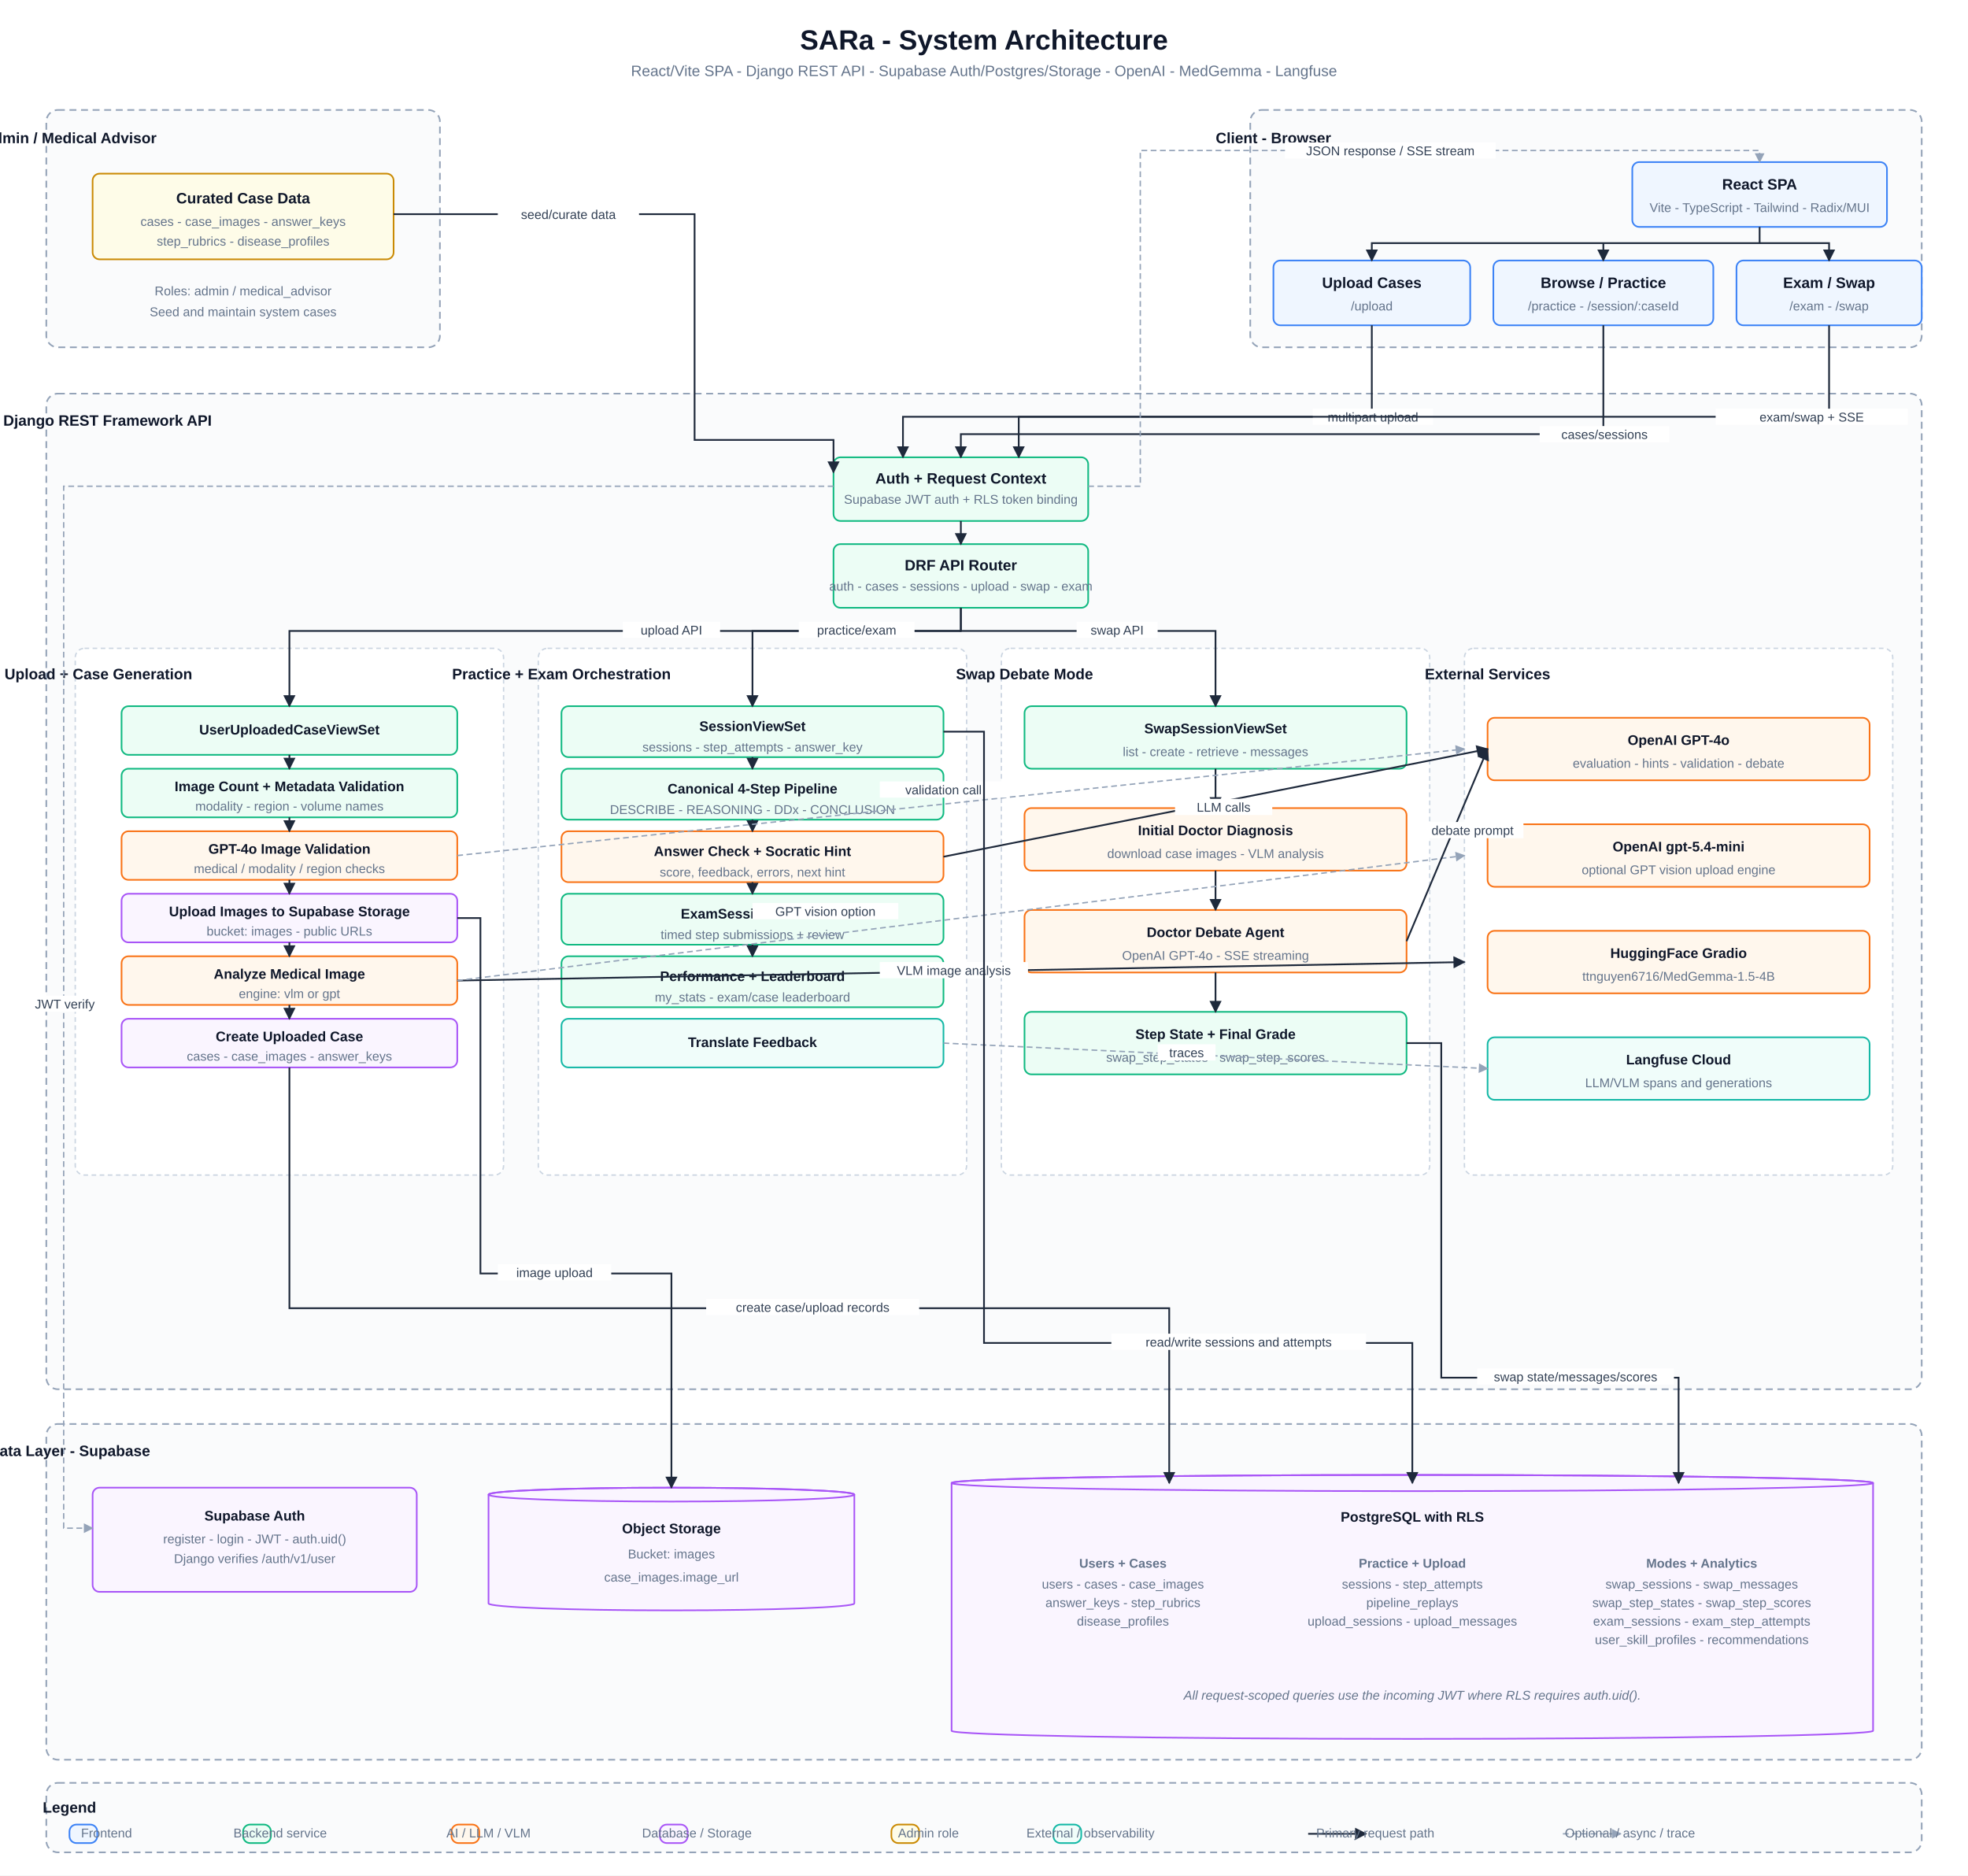
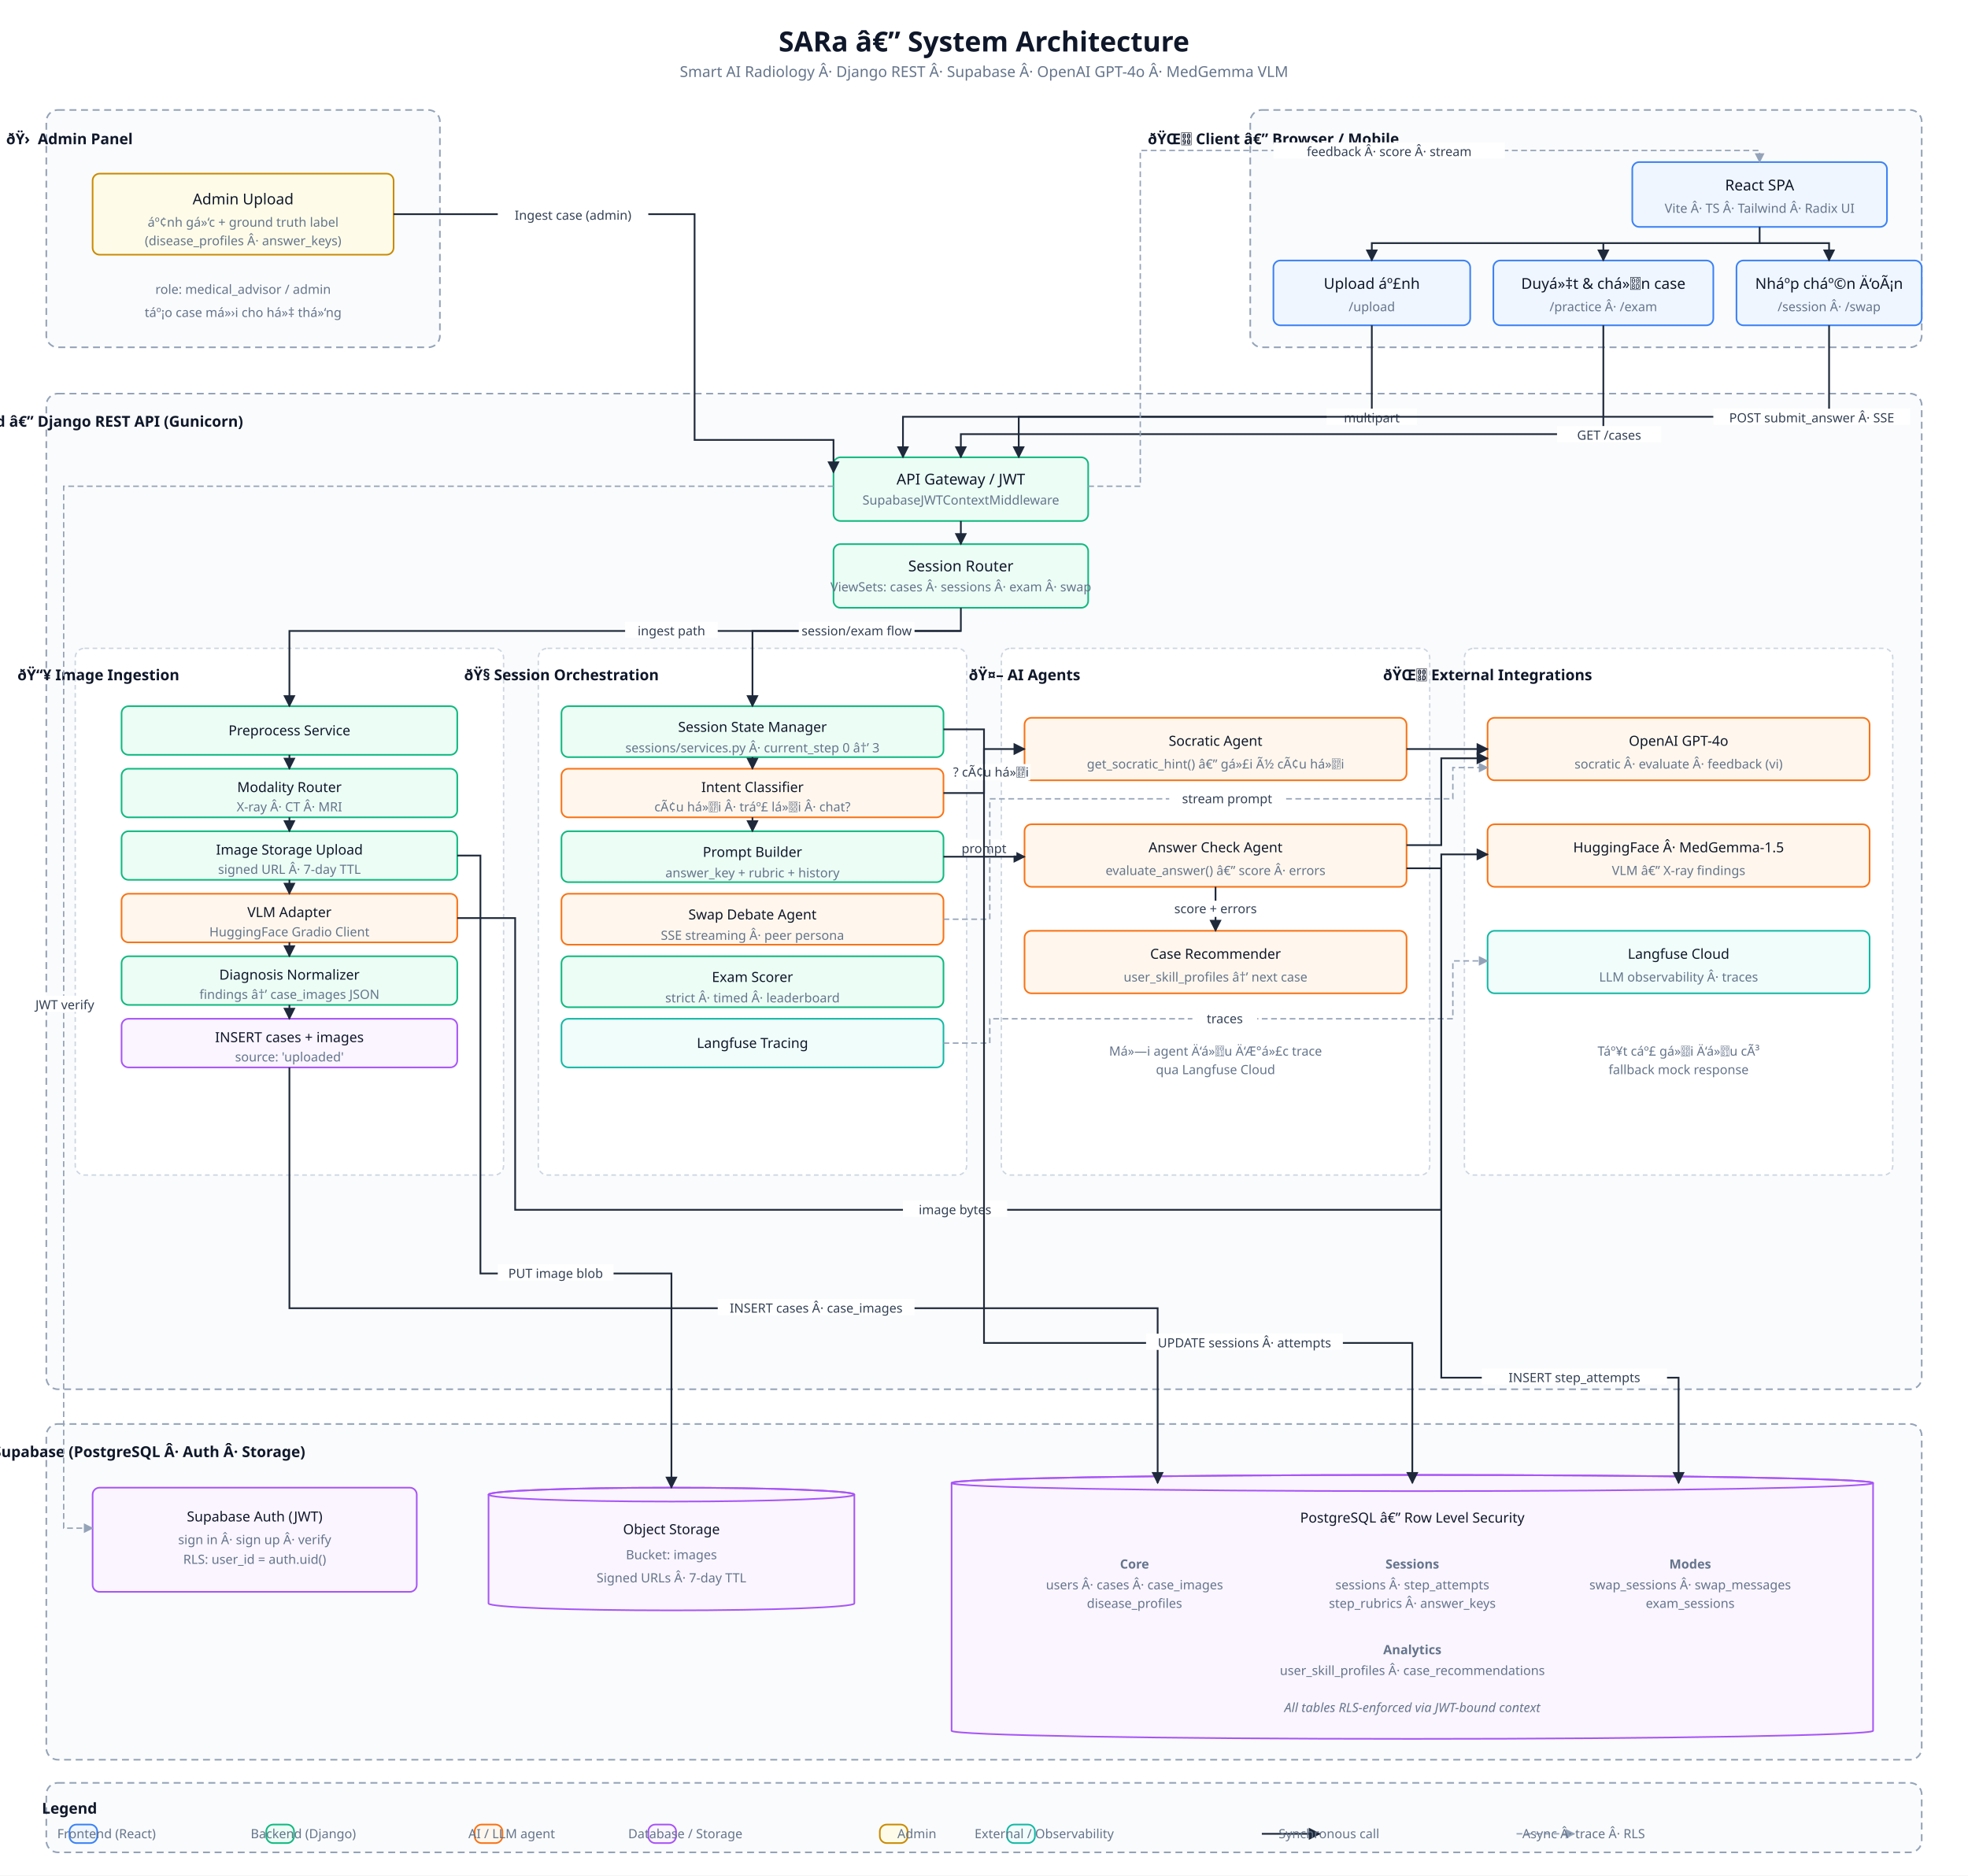
- <svg xmlns="http://www.w3.org/2000/svg" viewBox="0 0 1700 1620" font-family="Segoe UI, Arial, sans-serif" font-size="13">
+ <svg xmlns="http://www.w3.org/2000/svg" viewBox="0 0 1700 1620" font-family="'Segoe UI', system-ui, sans-serif" font-size="13">
  <defs>
    <marker id="arr" viewBox="0 0 10 10" refX="9" refY="5" markerWidth="7" markerHeight="7" orient="auto-start-reverse">
      <path d="M0,0 L10,5 L0,10 z" fill="#1e293b" />
    </marker>
    <marker id="arrDim" viewBox="0 0 10 10" refX="9" refY="5" markerWidth="7" markerHeight="7" orient="auto-start-reverse">
      <path d="M0,0 L10,5 L0,10 z" fill="#94a3b8" />
    </marker>
    <style>
      .bg { fill: #ffffff; }
      .group { fill: #fafbfc; stroke: #94a3b8; stroke-width: 1.4; stroke-dasharray: 6 4; rx: 10; }
      .subgroup { fill: #ffffff; stroke: #cbd5e1; stroke-width: 1.2; stroke-dasharray: 4 3; rx: 8; }
-       .group-title { fill: #0f172a; font-weight: 700; font-size: 13px; }
+       .group-title { fill: #0f172a; font-weight: 600; font-size: 13px; }
      .node-fe { fill: #eff6ff; stroke: #3b82f6; stroke-width: 1.4; rx: 6; }
      .node-be { fill: #ecfdf5; stroke: #10b981; stroke-width: 1.4; rx: 6; }
      .node-ai { fill: #fff7ed; stroke: #f97316; stroke-width: 1.4; rx: 6; }
      .node-db { fill: #faf5ff; stroke: #a855f7; stroke-width: 1.4; rx: 6; }
      .node-admin { fill: #fefce8; stroke: #ca8a04; stroke-width: 1.4; rx: 6; }
      .node-ext { fill: #f0fdfa; stroke: #14b8a6; stroke-width: 1.4; rx: 6; }
-       .label { fill: #0f172a; font-weight: 600; font-size: 13px; }
-       .label-sm { fill: #0f172a; font-weight: 600; font-size: 12px; }
+       .label { fill: #0f172a; font-weight: 500; font-size: 13px; }
+       .label-sm { fill: #0f172a; font-weight: 500; font-size: 12px; }
      .sub { fill: #64748b; font-size: 11px; }
      .edge { stroke: #1e293b; stroke-width: 1.5; fill: none; }
      .edge-dim { stroke: #94a3b8; stroke-width: 1.2; fill: none; stroke-dasharray: 5 3; }
      .edge-label { fill: #334155; font-size: 11px; }
      .edge-bg { fill: #ffffff; }
      text { dominant-baseline: middle; text-anchor: middle; }
    </style>
  </defs>
  <rect class="bg" x="0" y="0" width="1700" height="1620" />
-   <text x="850" y="36" font-size="24" font-weight="700" fill="#0f172a">SARa - System Architecture</text>
-   <text x="850" y="62" font-size="13" fill="#64748b">React/Vite SPA - Django REST API - Supabase Auth/Postgres/Storage - OpenAI - MedGemma - Langfuse</text>
+   <text x="850" y="36" font-size="24" font-weight="700" fill="#0f172a">SARa â€” System Architecture</text>
+   <text x="850" y="62" font-size="13" fill="#64748b">Smart AI Radiology Â· Django REST Â· Supabase Â· OpenAI GPT-4o Â· MedGemma VLM</text>
  <rect class="group" x="40" y="95" width="340" height="205" />
-   <text x="60" y="120" class="group-title" text-anchor="start">Admin / Medical Advisor</text>
-   <rect class="node-admin" x="80" y="150" width="260" height="74" />
-   <text x="210" y="172" class="label">Curated Case Data</text>
-   <text x="210" y="192" class="sub">cases - case_images - answer_keys</text>
-   <text x="210" y="209" class="sub">step_rubrics - disease_profiles</text>
-   <text x="210" y="252" class="sub">Roles: admin / medical_advisor</text>
-   <text x="210" y="270" class="sub">Seed and maintain system cases</text>
+   <text x="60" y="120" class="group-title" text-anchor="start">ðŸ›  Admin Panel</text>
+   <rect class="node-admin" x="80" y="150" width="260" height="70" />
+   <text x="210" y="172" class="label">Admin Upload</text>
+   <text x="210" y="192" class="sub">áº¢nh gá»‘c + ground truth label</text>
+   <text x="210" y="208" class="sub">(disease_profiles Â· answer_keys)</text>
+   <text x="210" y="250" class="sub">role: medical_advisor / admin</text>
+   <text x="210" y="270" class="sub">táº¡o case má»›i cho há»‡ thá»‘ng</text>
  <rect class="group" x="1080" y="95" width="580" height="205" />
-   <text x="1100" y="120" class="group-title" text-anchor="start">Client - Browser</text>
+   <text x="1100" y="120" class="group-title" text-anchor="start">ðŸŒ Client â€” Browser / Mobile</text>
  <rect class="node-fe" x="1410" y="140" width="220" height="56" />
  <text x="1520" y="160" class="label">React SPA</text>
-   <text x="1520" y="180" class="sub">Vite - TypeScript - Tailwind - Radix/MUI</text>
+   <text x="1520" y="180" class="sub">Vite Â· TS Â· Tailwind Â· Radix UI</text>
  <rect class="node-fe" x="1100" y="225" width="170" height="56" />
-   <text x="1185" y="245" class="label">Upload Cases</text>
+   <text x="1185" y="245" class="label">Upload áº£nh</text>
  <text x="1185" y="265" class="sub">/upload</text>
  <rect class="node-fe" x="1290" y="225" width="190" height="56" />
-   <text x="1385" y="245" class="label">Browse / Practice</text>
-   <text x="1385" y="265" class="sub">/practice - /session/:caseId</text>
+   <text x="1385" y="245" class="label">Duyá»‡t &amp; chá»n case</text>
+   <text x="1385" y="265" class="sub">/practice Â· /exam</text>
  <rect class="node-fe" x="1500" y="225" width="160" height="56" />
-   <text x="1580" y="245" class="label">Exam / Swap</text>
-   <text x="1580" y="265" class="sub">/exam - /swap</text>
+   <text x="1580" y="245" class="label">Nháº­p cháº©n Ä‘oÃ¡n</text>
+   <text x="1580" y="265" class="sub">/session Â· /swap</text>
  <path d="M 1520 196 L 1520 210 L 1185 210 L 1185 225" class="edge" marker-end="url(#arr)" />
  <path d="M 1385 210 L 1385 225" class="edge" marker-end="url(#arr)" />
  <path d="M 1520 210 L 1580 210 L 1580 225" class="edge" marker-end="url(#arr)" />
  <rect class="group" x="40" y="340" width="1620" height="860" />
-   <text x="60" y="364" class="group-title" text-anchor="start">Backend - Django REST Framework API</text>
+   <text x="60" y="364" class="group-title" text-anchor="start">ðŸ Backend â€” Django REST API (Gunicorn)</text>
  <rect class="node-be" x="720" y="395" width="220" height="55" />
-   <text x="830" y="414" class="label">Auth + Request Context</text>
-   <text x="830" y="432" class="sub">Supabase JWT auth + RLS token binding</text>
+   <text x="830" y="414" class="label">API Gateway / JWT</text>
+   <text x="830" y="432" class="sub">SupabaseJWTContextMiddleware</text>
  <rect class="node-be" x="720" y="470" width="220" height="55" />
-   <text x="830" y="489" class="label">DRF API Router</text>
-   <text x="830" y="507" class="sub">auth - cases - sessions - upload - swap - exam</text>
+   <text x="830" y="489" class="label">Session Router</text>
+   <text x="830" y="507" class="sub">ViewSets: cases Â· sessions Â· exam Â· swap</text>
  <path d="M 830 450 L 830 470" class="edge" marker-end="url(#arr)" />
  <rect class="subgroup" x="65" y="560" width="370" height="455" />
-   <text x="85" y="583" class="group-title" text-anchor="start">Upload + Case Generation</text>
+   <text x="85" y="583" class="group-title" text-anchor="start">ðŸ“¥ Image Ingestion</text>
  <rect class="node-be" x="105" y="610" width="290" height="42" />
-   <text x="250" y="631" class="label-sm">UserUploadedCaseViewSet</text>
+   <text x="250" y="631" class="label-sm">Preprocess Service</text>
  <rect class="node-be" x="105" y="664" width="290" height="42" />
-   <text x="250" y="680" class="label-sm">Image Count + Metadata Validation</text>
-   <text x="250" y="697" class="sub">modality - region - volume names</text>
-   <rect class="node-ai" x="105" y="718" width="290" height="42" />
-   <text x="250" y="734" class="label-sm">GPT-4o Image Validation</text>
-   <text x="250" y="751" class="sub">medical / modality / region checks</text>
-   <rect class="node-db" x="105" y="772" width="290" height="42" />
-   <text x="250" y="788" class="label-sm">Upload Images to Supabase Storage</text>
-   <text x="250" y="805" class="sub">bucket: images - public URLs</text>
-   <rect class="node-ai" x="105" y="826" width="290" height="42" />
-   <text x="250" y="842" class="label-sm">Analyze Medical Image</text>
-   <text x="250" y="859" class="sub">engine: vlm or gpt</text>
+   <text x="250" y="680" class="label-sm">Modality Router</text>
+   <text x="250" y="697" class="sub">X-ray Â· CT Â· MRI</text>
+   <rect class="node-be" x="105" y="718" width="290" height="42" />
+   <text x="250" y="734" class="label-sm">Image Storage Upload</text>
+   <text x="250" y="751" class="sub">signed URL Â· 7-day TTL</text>
+   <rect class="node-ai" x="105" y="772" width="290" height="42" />
+   <text x="250" y="788" class="label-sm">VLM Adapter</text>
+   <text x="250" y="805" class="sub">HuggingFace Gradio Client</text>
+   <rect class="node-be" x="105" y="826" width="290" height="42" />
+   <text x="250" y="842" class="label-sm">Diagnosis Normalizer</text>
+   <text x="250" y="859" class="sub">findings â†’ case_images JSON</text>
  <rect class="node-db" x="105" y="880" width="290" height="42" />
-   <text x="250" y="896" class="label-sm">Create Uploaded Case</text>
-   <text x="250" y="913" class="sub">cases - case_images - answer_keys</text>
+   <text x="250" y="896" class="label-sm">INSERT cases + images</text>
+   <text x="250" y="913" class="sub">source: 'uploaded'</text>
  <path d="M 250 652 L 250 664" class="edge" marker-end="url(#arr)" />
  <path d="M 250 706 L 250 718" class="edge" marker-end="url(#arr)" />
  <path d="M 250 760 L 250 772" class="edge" marker-end="url(#arr)" />
  <path d="M 250 814 L 250 826" class="edge" marker-end="url(#arr)" />
  <path d="M 250 868 L 250 880" class="edge" marker-end="url(#arr)" />
  <rect class="subgroup" x="465" y="560" width="370" height="455" />
-   <text x="485" y="583" class="group-title" text-anchor="start">Practice + Exam Orchestration</text>
+   <text x="485" y="583" class="group-title" text-anchor="start">ðŸ§­ Session Orchestration</text>
  <rect class="node-be" x="485" y="610" width="330" height="44" />
-   <text x="650" y="628" class="label-sm">SessionViewSet</text>
-   <text x="650" y="646" class="sub">sessions - step_attempts - answer_key</text>
-   <rect class="node-be" x="485" y="664" width="330" height="44" />
-   <text x="650" y="682" class="label-sm">Canonical 4-Step Pipeline</text>
-   <text x="650" y="700" class="sub">DESCRIBE - REASONING - DDx - CONCLUSION</text>
-   <rect class="node-ai" x="485" y="718" width="330" height="44" />
-   <text x="650" y="736" class="label-sm">Answer Check + Socratic Hint</text>
-   <text x="650" y="754" class="sub">score, feedback, errors, next hint</text>
-   <rect class="node-be" x="485" y="772" width="330" height="44" />
-   <text x="650" y="790" class="label-sm">ExamSessionViewSet</text>
-   <text x="650" y="808" class="sub">timed step submissions + review</text>
+   <text x="650" y="628" class="label-sm">Session State Manager</text>
+   <text x="650" y="646" class="sub">sessions/services.py Â· current_step 0 â†’ 3</text>
+   <rect class="node-ai" x="485" y="664" width="330" height="42" />
+   <text x="650" y="680" class="label-sm">Intent Classifier</text>
+   <text x="650" y="697" class="sub">cÃ¢u há»i Â· tráº£ lá»i Â· chat?</text>
+   <rect class="node-be" x="485" y="718" width="330" height="44" />
+   <text x="650" y="736" class="label-sm">Prompt Builder</text>
+   <text x="650" y="754" class="sub">answer_key + rubric + history</text>
+   <rect class="node-ai" x="485" y="772" width="330" height="44" />
+   <text x="650" y="790" class="label-sm">Swap Debate Agent</text>
+   <text x="650" y="808" class="sub">SSE streaming Â· peer persona</text>
  <rect class="node-be" x="485" y="826" width="330" height="44" />
-   <text x="650" y="844" class="label-sm">Performance + Leaderboard</text>
-   <text x="650" y="862" class="sub">my_stats - exam/case leaderboard</text>
+   <text x="650" y="844" class="label-sm">Exam Scorer</text>
+   <text x="650" y="862" class="sub">strict Â· timed Â· leaderboard</text>
  <rect class="node-ext" x="485" y="880" width="330" height="42" />
-   <text x="650" y="901" class="label-sm">Translate Feedback</text>
+   <text x="650" y="901" class="label-sm">Langfuse Tracing</text>
  <path d="M 650 654 L 650 664" class="edge" marker-end="url(#arr)" />
-   <path d="M 650 708 L 650 718" class="edge" marker-end="url(#arr)" />
-   <path d="M 650 762 L 650 772" class="edge" marker-end="url(#arr)" />
-   <path d="M 650 816 L 650 826" class="edge" marker-end="url(#arr)" />
+   <path d="M 650 706 L 650 718" class="edge" marker-end="url(#arr)" />
  <rect class="subgroup" x="865" y="560" width="370" height="455" />
-   <text x="885" y="583" class="group-title" text-anchor="start">Swap Debate Mode</text>
-   <rect class="node-be" x="885" y="610" width="330" height="54" />
-   <text x="1050" y="630" class="label-sm">SwapSessionViewSet</text>
-   <text x="1050" y="650" class="sub">list - create - retrieve - messages</text>
-   <rect class="node-ai" x="885" y="698" width="330" height="54" />
-   <text x="1050" y="718" class="label-sm">Initial Doctor Diagnosis</text>
-   <text x="1050" y="738" class="sub">download case images - VLM analysis</text>
-   <rect class="node-ai" x="885" y="786" width="330" height="54" />
-   <text x="1050" y="806" class="label-sm">Doctor Debate Agent</text>
-   <text x="1050" y="826" class="sub">OpenAI GPT-4o - SSE streaming</text>
-   <rect class="node-be" x="885" y="874" width="330" height="54" />
-   <text x="1050" y="894" class="label-sm">Step State + Final Grade</text>
-   <text x="1050" y="914" class="sub">swap_step_states - swap_step_scores</text>
-   <path d="M 1050 664 L 1050 698" class="edge" marker-end="url(#arr)" />
-   <path d="M 1050 752 L 1050 786" class="edge" marker-end="url(#arr)" />
-   <path d="M 1050 840 L 1050 874" class="edge" marker-end="url(#arr)" />
+   <text x="885" y="583" class="group-title" text-anchor="start">ðŸ¤– AI Agents</text>
+   <rect class="node-ai" x="885" y="620" width="330" height="54" />
+   <text x="1050" y="640" class="label-sm">Socratic Agent</text>
+   <text x="1050" y="660" class="sub">get_socratic_hint() â€” gá»£i Ã½ cÃ¢u há»i</text>
+   <rect class="node-ai" x="885" y="712" width="330" height="54" />
+   <text x="1050" y="732" class="label-sm">Answer Check Agent</text>
+   <text x="1050" y="752" class="sub">evaluate_answer() â€” score Â· errors</text>
+   <rect class="node-ai" x="885" y="804" width="330" height="54" />
+   <text x="1050" y="824" class="label-sm">Case Recommender</text>
+   <text x="1050" y="844" class="sub">user_skill_profiles â†’ next case</text>
+   <text x="1050" y="908" class="sub">Má»—i agent Ä‘á»u Ä‘Æ°á»£c trace</text>
+   <text x="1050" y="924" class="sub">qua Langfuse Cloud</text>
+   <path d="M 1050 766 L 1050 804" class="edge" marker-end="url(#arr)" />
+   <rect class="edge-bg" x="1000" y="778" width="100" height="14" />
+   <text x="1050" y="785" class="edge-label">score + errors</text>
  <rect class="subgroup" x="1265" y="560" width="370" height="455" />
-   <text x="1285" y="583" class="group-title" text-anchor="start">External Services</text>
+   <text x="1285" y="583" class="group-title" text-anchor="start">ðŸŒ External Integrations</text>
  <rect class="node-ai" x="1285" y="620" width="330" height="54" />
  <text x="1450" y="640" class="label-sm">OpenAI GPT-4o</text>
-   <text x="1450" y="660" class="sub">evaluation - hints - validation - debate</text>
+   <text x="1450" y="660" class="sub">socratic Â· evaluate Â· feedback (vi)</text>
  <rect class="node-ai" x="1285" y="712" width="330" height="54" />
-   <text x="1450" y="732" class="label-sm">OpenAI gpt-5.4-mini</text>
-   <text x="1450" y="752" class="sub">optional GPT vision upload engine</text>
-   <rect class="node-ai" x="1285" y="804" width="330" height="54" />
-   <text x="1450" y="824" class="label-sm">HuggingFace Gradio</text>
-   <text x="1450" y="844" class="sub">ttnguyen6716/MedGemma-1.5-4B</text>
-   <rect class="node-ext" x="1285" y="896" width="330" height="54" />
-   <text x="1450" y="916" class="label-sm">Langfuse Cloud</text>
-   <text x="1450" y="936" class="sub">LLM/VLM spans and generations</text>
+   <text x="1450" y="732" class="label-sm">HuggingFace Â· MedGemma-1.5</text>
+   <text x="1450" y="752" class="sub">VLM â€” X-ray findings</text>
+   <rect class="node-ext" x="1285" y="804" width="330" height="54" />
+   <text x="1450" y="824" class="label-sm">Langfuse Cloud</text>
+   <text x="1450" y="844" class="sub">LLM observability Â· traces</text>
+   <text x="1450" y="908" class="sub">Táº¥t cáº£ gá»i Ä‘á»u cÃ³</text>
+   <text x="1450" y="924" class="sub">fallback mock response</text>
  <path d="M 830 525 L 830 545 L 250 545 L 250 610" class="edge" marker-end="url(#arr)" />
-   <rect class="edge-bg" x="538" y="537" width="84" height="14" />
-   <text x="580" y="545" class="edge-label">upload API</text>
+   <rect class="edge-bg" x="540" y="537" width="80" height="14" />
+   <text x="580" y="545" class="edge-label">ingest path</text>
  <path d="M 830 545 L 650 545 L 650 610" class="edge" marker-end="url(#arr)" />
  <rect class="edge-bg" x="690" y="537" width="100" height="14" />
-   <text x="740" y="545" class="edge-label">practice/exam</text>
-   <path d="M 830 525 L 830 545 L 1050 545 L 1050 610" class="edge" marker-end="url(#arr)" />
-   <rect class="edge-bg" x="930" y="537" width="70" height="14" />
-   <text x="965" y="545" class="edge-label">swap API</text>
-   <path d="M 815 740 L 1285 647" class="edge" marker-end="url(#arr)" />
-   <rect class="edge-bg" x="1015" y="690" width="84" height="14" />
-   <text x="1057" y="698" class="edge-label">LLM calls</text>
-   <path d="M 395 739 L 1265 647" class="edge-dim" marker-end="url(#arrDim)" />
-   <rect class="edge-bg" x="760" y="675" width="110" height="14" />
-   <text x="815" y="683" class="edge-label">validation call</text>
-   <path d="M 395 847 L 1265 831" class="edge" marker-end="url(#arr)" />
-   <rect class="edge-bg" x="760" y="831" width="128" height="14" />
-   <text x="824" y="839" class="edge-label">VLM image analysis</text>
-   <path d="M 395 847 L 1265 739" class="edge-dim" marker-end="url(#arrDim)" />
-   <rect class="edge-bg" x="650" y="780" width="126" height="14" />
-   <text x="713" y="788" class="edge-label">GPT vision option</text>
-   <path d="M 1215 813 L 1285 647" class="edge" marker-end="url(#arr)" />
-   <rect class="edge-bg" x="1228" y="710" width="88" height="14" />
-   <text x="1272" y="718" class="edge-label">debate prompt</text>
-   <path d="M 815 901 L 1285 923" class="edge-dim" marker-end="url(#arrDim)" />
-   <rect class="edge-bg" x="1000" y="902" width="50" height="14" />
-   <text x="1025" y="910" class="edge-label">traces</text>
+   <text x="740" y="545" class="edge-label">session/exam flow</text>
+   <path d="M 815 685 L 850 685 L 850 647 L 885 647" class="edge" marker-end="url(#arr)" />
+   <rect class="edge-bg" x="822" y="660" width="68" height="14" />
+   <text x="856" y="667" class="edge-label">? cÃ¢u há»i</text>
+   <path d="M 815 740 L 885 740" class="edge" marker-end="url(#arr)" />
+   <rect class="edge-bg" x="822" y="725" width="56" height="14" />
+   <text x="850" y="733" class="edge-label">prompt</text>
+   <path d="M 1215 647 L 1285 647" class="edge" marker-end="url(#arr)" />
+   <path d="M 1215 730 L 1245 730 L 1245 655 L 1285 655" class="edge" marker-end="url(#arr)" />
+   <path d="M 815 794 L 855 794 L 855 690 L 1255 690 L 1255 663 L 1285 663" class="edge-dim" marker-end="url(#arrDim)" />
+   <rect class="edge-bg" x="1010" y="682" width="100" height="14" />
+   <text x="1060" y="690" class="edge-label">stream prompt</text>
+   <path d="M 815 901 L 855 901 L 855 880 L 1255 880 L 1255 830 L 1285 830" class="edge-dim" marker-end="url(#arrDim)" />
+   <rect class="edge-bg" x="1030" y="872" width="56" height="14" />
+   <text x="1058" y="880" class="edge-label">traces</text>
+   <path d="M 395 793 L 445 793 L 445 1045 L 1245 1045 L 1245 738 L 1285 738" class="edge" marker-end="url(#arr)" />
+   <rect class="edge-bg" x="780" y="1037" width="90" height="14" />
+   <text x="825" y="1045" class="edge-label">image bytes</text>
  <path d="M 1185 281 L 1185 360 L 780 360 L 780 395" class="edge" marker-end="url(#arr)" />
-   <rect class="edge-bg" x="1134" y="353" width="104" height="14" />
-   <text x="1186" y="361" class="edge-label">multipart upload</text>
+   <rect class="edge-bg" x="1146" y="353" width="78" height="14" />
+   <text x="1185" y="361" class="edge-label">multipart</text>
  <path d="M 1385 281 L 1385 375 L 830 375 L 830 395" class="edge" marker-end="url(#arr)" />
-   <rect class="edge-bg" x="1330" y="368" width="112" height="14" />
-   <text x="1386" y="376" class="edge-label">cases/sessions</text>
+   <rect class="edge-bg" x="1345" y="368" width="90" height="14" />
+   <text x="1390" y="376" class="edge-label">GET /cases</text>
  <path d="M 1580 281 L 1580 360 L 880 360 L 880 395" class="edge" marker-end="url(#arr)" />
-   <rect class="edge-bg" x="1482" y="353" width="166" height="14" />
-   <text x="1565" y="361" class="edge-label">exam/swap + SSE</text>
-   <path d="M 340 185 L 600 185 L 600 380 L 720 380 L 720 408" class="edge" marker-end="url(#arr)" />
-   <rect class="edge-bg" x="430" y="178" width="122" height="14" />
-   <text x="491" y="186" class="edge-label">seed/curate data</text>
+   <rect class="edge-bg" x="1480" y="353" width="170" height="14" />
+   <text x="1565" y="361" class="edge-label">POST submit_answer Â· SSE</text>
+   <path d="M 340 185 L 600 185 L 600 380 L 720 380 L 720 408 L 720 408" class="edge" marker-end="url(#arr)" />
+   <rect class="edge-bg" x="430" y="178" width="130" height="14" />
+   <text x="495" y="186" class="edge-label">Ingest case (admin)</text>
  <path d="M 940 420 L 985 420 L 985 130 L 1520 130 L 1520 140" class="edge-dim" marker-end="url(#arrDim)" />
-   <rect class="edge-bg" x="1110" y="123" width="182" height="14" />
-   <text x="1201" y="131" class="edge-label">JSON response / SSE stream</text>
+   <rect class="edge-bg" x="1100" y="123" width="200" height="14" />
+   <text x="1200" y="131" class="edge-label">feedback Â· score Â· stream</text>
  <rect class="group" x="40" y="1230" width="1620" height="290" />
-   <text x="60" y="1254" class="group-title" text-anchor="start">Data Layer - Supabase</text>
+   <text x="60" y="1254" class="group-title" text-anchor="start">ðŸ—„ Data Layer â€” Supabase (PostgreSQL Â· Auth Â· Storage)</text>
  <rect class="node-db" x="80" y="1285" width="280" height="90" />
-   <text x="220" y="1310" class="label-sm">Supabase Auth</text>
-   <text x="220" y="1330" class="sub">register - login - JWT - auth.uid()</text>
-   <text x="220" y="1347" class="sub">Django verifies /auth/v1/user</text>
+   <text x="220" y="1310" class="label-sm">Supabase Auth (JWT)</text>
+   <text x="220" y="1330" class="sub">sign in Â· sign up Â· verify</text>
+   <text x="220" y="1347" class="sub">RLS: user_id = auth.uid()</text>
  <g transform="translate(420,1285)">
    <ellipse cx="160" cy="6" rx="158" ry="6" fill="#faf5ff" stroke="#a855f7" stroke-width="1.4" />
    <path d="M 2 6 L 2 100 A 158 6 0 0 0 318 100 L 318 6" fill="#faf5ff" stroke="#a855f7" stroke-width="1.4" />
    <ellipse cx="160" cy="6" rx="158" ry="6" fill="none" stroke="#a855f7" stroke-width="1.4" />
    <text x="160" y="36" class="label-sm">Object Storage</text>
    <text x="160" y="58" class="sub">Bucket: images</text>
-     <text x="160" y="78" class="sub">case_images.image_url</text>
+     <text x="160" y="78" class="sub">Signed URLs Â· 7-day TTL</text>
  </g>
  <g transform="translate(820,1275)">
    <ellipse cx="400" cy="6" rx="398" ry="7" fill="#faf5ff" stroke="#a855f7" stroke-width="1.4" />
    <path d="M 2 6 L 2 220 A 398 7 0 0 0 798 220 L 798 6" fill="#faf5ff" stroke="#a855f7" stroke-width="1.4" />
    <ellipse cx="400" cy="6" rx="398" ry="7" fill="none" stroke="#a855f7" stroke-width="1.4" />
-     <text x="400" y="36" class="label-sm" font-weight="600">PostgreSQL with RLS</text>
-     <text x="150" y="76" class="sub" font-weight="600">Users + Cases</text>
-     <text x="150" y="94" class="sub">users - cases - case_images</text>
-     <text x="150" y="110" class="sub">answer_keys - step_rubrics</text>
-     <text x="150" y="126" class="sub">disease_profiles</text>
-     <text x="400" y="76" class="sub" font-weight="600">Practice + Upload</text>
-     <text x="400" y="94" class="sub">sessions - step_attempts</text>
-     <text x="400" y="110" class="sub">pipeline_replays</text>
-     <text x="400" y="126" class="sub">upload_sessions - upload_messages</text>
-     <text x="650" y="76" class="sub" font-weight="600">Modes + Analytics</text>
-     <text x="650" y="94" class="sub">swap_sessions - swap_messages</text>
-     <text x="650" y="110" class="sub">swap_step_states - swap_step_scores</text>
-     <text x="650" y="126" class="sub">exam_sessions - exam_step_attempts</text>
-     <text x="650" y="142" class="sub">user_skill_profiles - recommendations</text>
-     <text x="400" y="190" class="sub" font-style="italic">All request-scoped queries use the incoming JWT where RLS requires auth.uid().</text>
+     <text x="400" y="36" class="label-sm" font-weight="600">PostgreSQL â€” Row Level Security</text>
+     <text x="160" y="76" class="sub" font-weight="600">Core</text>
+     <text x="160" y="94" class="sub">users Â· cases Â· case_images</text>
+     <text x="160" y="110" class="sub">disease_profiles</text>
+     <text x="400" y="76" class="sub" font-weight="600">Sessions</text>
+     <text x="400" y="94" class="sub">sessions Â· step_attempts</text>
+     <text x="400" y="110" class="sub">step_rubrics Â· answer_keys</text>
+     <text x="640" y="76" class="sub" font-weight="600">Modes</text>
+     <text x="640" y="94" class="sub">swap_sessions Â· swap_messages</text>
+     <text x="640" y="110" class="sub">exam_sessions</text>
+     <text x="400" y="150" class="sub" font-weight="600">Analytics</text>
+     <text x="400" y="168" class="sub">user_skill_profiles Â· case_recommendations</text>
+     <text x="400" y="200" class="sub" font-style="italic">All tables RLS-enforced via JWT-bound context</text>
  </g>
  <path d="M 720 420 L 55 420 L 55 1320 L 80 1320" class="edge-dim" marker-end="url(#arrDim)" />
  <rect class="edge-bg" x="14" y="860" width="84" height="14" />
  <text x="56" y="868" class="edge-label">JWT verify</text>
-   <path d="M 395 793 L 415 793 L 415 1100 L 580 1100 L 580 1285" class="edge" marker-end="url(#arr)" />
-   <rect class="edge-bg" x="430" y="1092" width="98" height="14" />
-   <text x="479" y="1100" class="edge-label">image upload</text>
-   <path d="M 250 922 L 250 1130 L 1010 1130 L 1010 1281" class="edge" marker-end="url(#arr)" />
-   <rect class="edge-bg" x="610" y="1122" width="184" height="14" />
-   <text x="702" y="1130" class="edge-label">create case/upload records</text>
-   <path d="M 815 632 L 850 632 L 850 1160 L 1220 1160 L 1220 1281" class="edge" marker-end="url(#arr)" />
-   <rect class="edge-bg" x="960" y="1152" width="220" height="14" />
-   <text x="1070" y="1160" class="edge-label">read/write sessions and attempts</text>
-   <path d="M 1215 901 L 1245 901 L 1245 1190 L 1450 1190 L 1450 1281" class="edge" marker-end="url(#arr)" />
-   <rect class="edge-bg" x="1276" y="1182" width="170" height="14" />
-   <text x="1361" y="1190" class="edge-label">swap state/messages/scores</text>
+   <path d="M 395 739 L 415 739 L 415 1100 L 580 1100 L 580 1285" class="edge" marker-end="url(#arr)" />
+   <rect class="edge-bg" x="430" y="1092" width="100" height="14" />
+   <text x="480" y="1100" class="edge-label">PUT image blob</text>
+   <path d="M 250 922 L 250 1130 L 1000 1130 L 1000 1281" class="edge" marker-end="url(#arr)" />
+   <rect class="edge-bg" x="620" y="1122" width="170" height="14" />
+   <text x="705" y="1130" class="edge-label">INSERT cases Â· case_images</text>
+   <path d="M 815 630 L 850 630 L 850 1160 L 1220 1160 L 1220 1281" class="edge" marker-end="url(#arr)" />
+   <rect class="edge-bg" x="990" y="1152" width="170" height="14" />
+   <text x="1075" y="1160" class="edge-label">UPDATE sessions Â· attempts</text>
+   <path d="M 1215 750 L 1245 750 L 1245 1190 L 1450 1190 L 1450 1281" class="edge" marker-end="url(#arr)" />
+   <rect class="edge-bg" x="1280" y="1182" width="160" height="14" />
+   <text x="1360" y="1190" class="edge-label">INSERT step_attempts</text>
  <rect class="group" x="40" y="1540" width="1620" height="60" />
  <text x="60" y="1562" class="group-title" text-anchor="start">Legend</text>
  <rect class="node-fe" x="60" y="1576" width="24" height="16" />
-   <text x="92" y="1584" class="sub" text-anchor="start">Frontend</text>
-   <rect class="node-be" x="210" y="1576" width="24" height="16" />
-   <text x="242" y="1584" class="sub" text-anchor="start">Backend service</text>
-   <rect class="node-ai" x="390" y="1576" width="24" height="16" />
-   <text x="422" y="1584" class="sub" text-anchor="start">AI / LLM / VLM</text>
-   <rect class="node-db" x="570" y="1576" width="24" height="16" />
-   <text x="602" y="1584" class="sub" text-anchor="start">Database / Storage</text>
-   <rect class="node-admin" x="770" y="1576" width="24" height="16" />
-   <text x="802" y="1584" class="sub" text-anchor="start">Admin role</text>
-   <rect class="node-ext" x="910" y="1576" width="24" height="16" />
-   <text x="942" y="1584" class="sub" text-anchor="start">External / observability</text>
-   <line x1="1130" y1="1584" x2="1180" y2="1584" class="edge" marker-end="url(#arr)" />
-   <text x="1188" y="1584" class="sub" text-anchor="start">Primary request path</text>
-   <line x1="1350" y1="1584" x2="1400" y2="1584" class="edge-dim" marker-end="url(#arrDim)" />
-   <text x="1408" y="1584" class="sub" text-anchor="start">Optional / async / trace</text>
+   <text x="92" y="1584" class="sub" text-anchor="start">Frontend (React)</text>
+   <rect class="node-be" x="230" y="1576" width="24" height="16" />
+   <text x="262" y="1584" class="sub" text-anchor="start">Backend (Django)</text>
+   <rect class="node-ai" x="410" y="1576" width="24" height="16" />
+   <text x="442" y="1584" class="sub" text-anchor="start">AI / LLM agent</text>
+   <rect class="node-db" x="560" y="1576" width="24" height="16" />
+   <text x="592" y="1584" class="sub" text-anchor="start">Database / Storage</text>
+   <rect class="node-admin" x="760" y="1576" width="24" height="16" />
+   <text x="792" y="1584" class="sub" text-anchor="start">Admin</text>
+   <rect class="node-ext" x="870" y="1576" width="24" height="16" />
+   <text x="902" y="1584" class="sub" text-anchor="start">External / Observability</text>
+   <line x1="1090" y1="1584" x2="1140" y2="1584" class="edge" marker-end="url(#arr)" />
+   <text x="1148" y="1584" class="sub" text-anchor="start">Synchronous call</text>
+   <line x1="1310" y1="1584" x2="1360" y2="1584" class="edge-dim" marker-end="url(#arrDim)" />
+   <text x="1368" y="1584" class="sub" text-anchor="start">Async Â· trace Â· RLS</text>
</svg>
